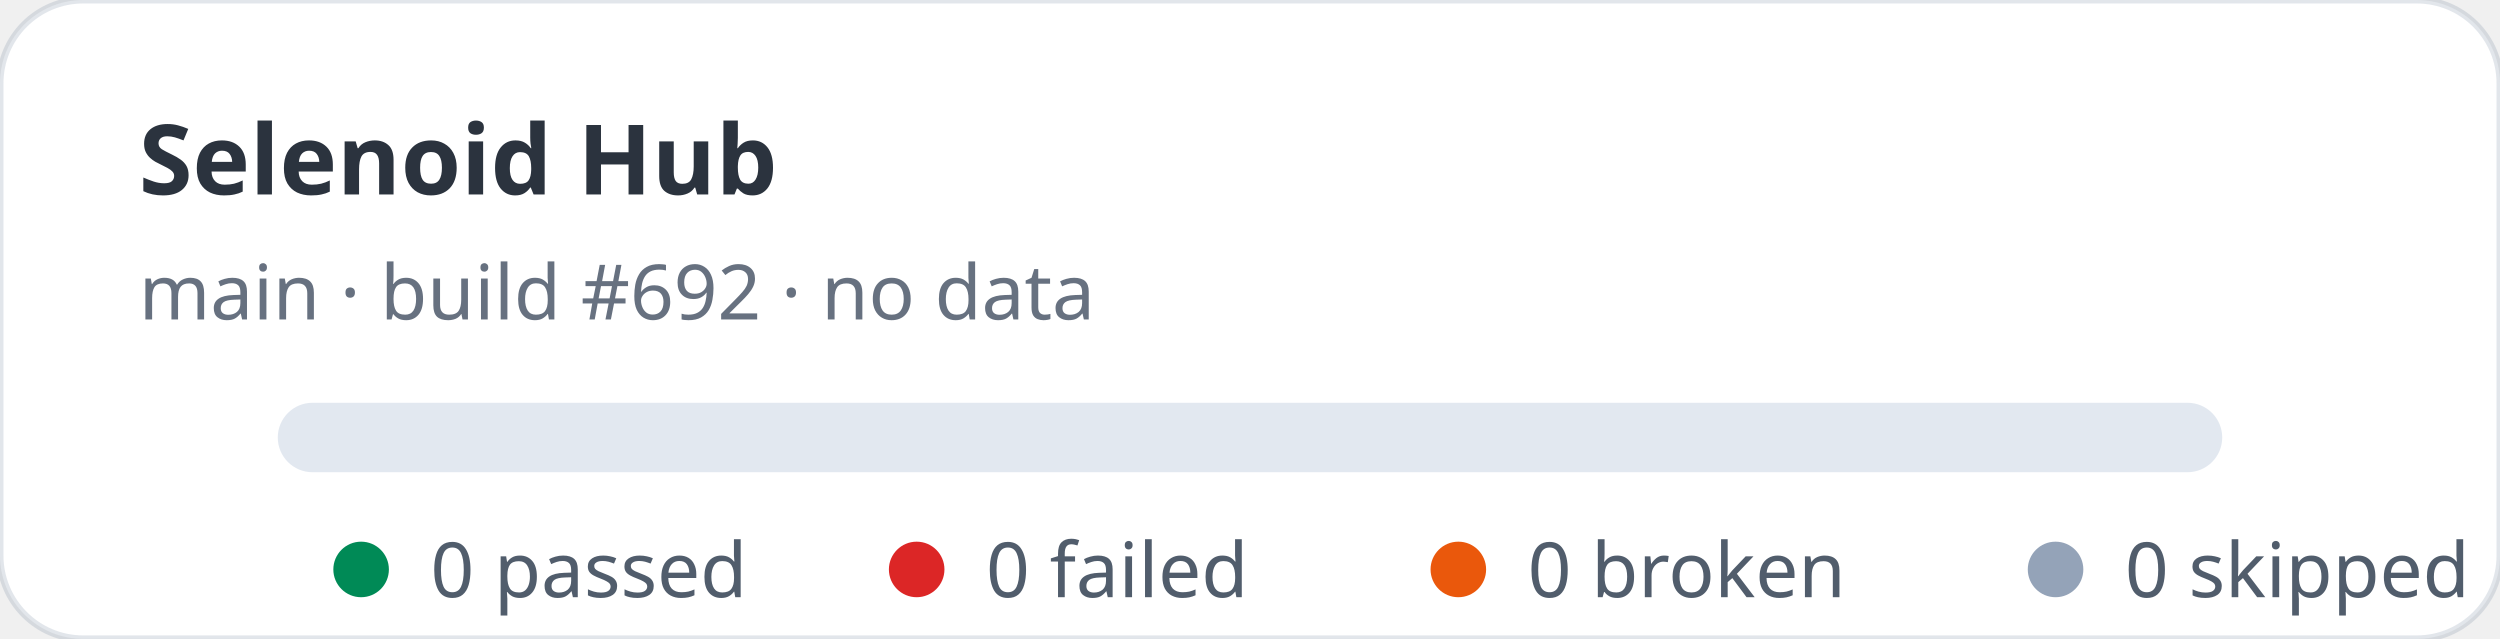
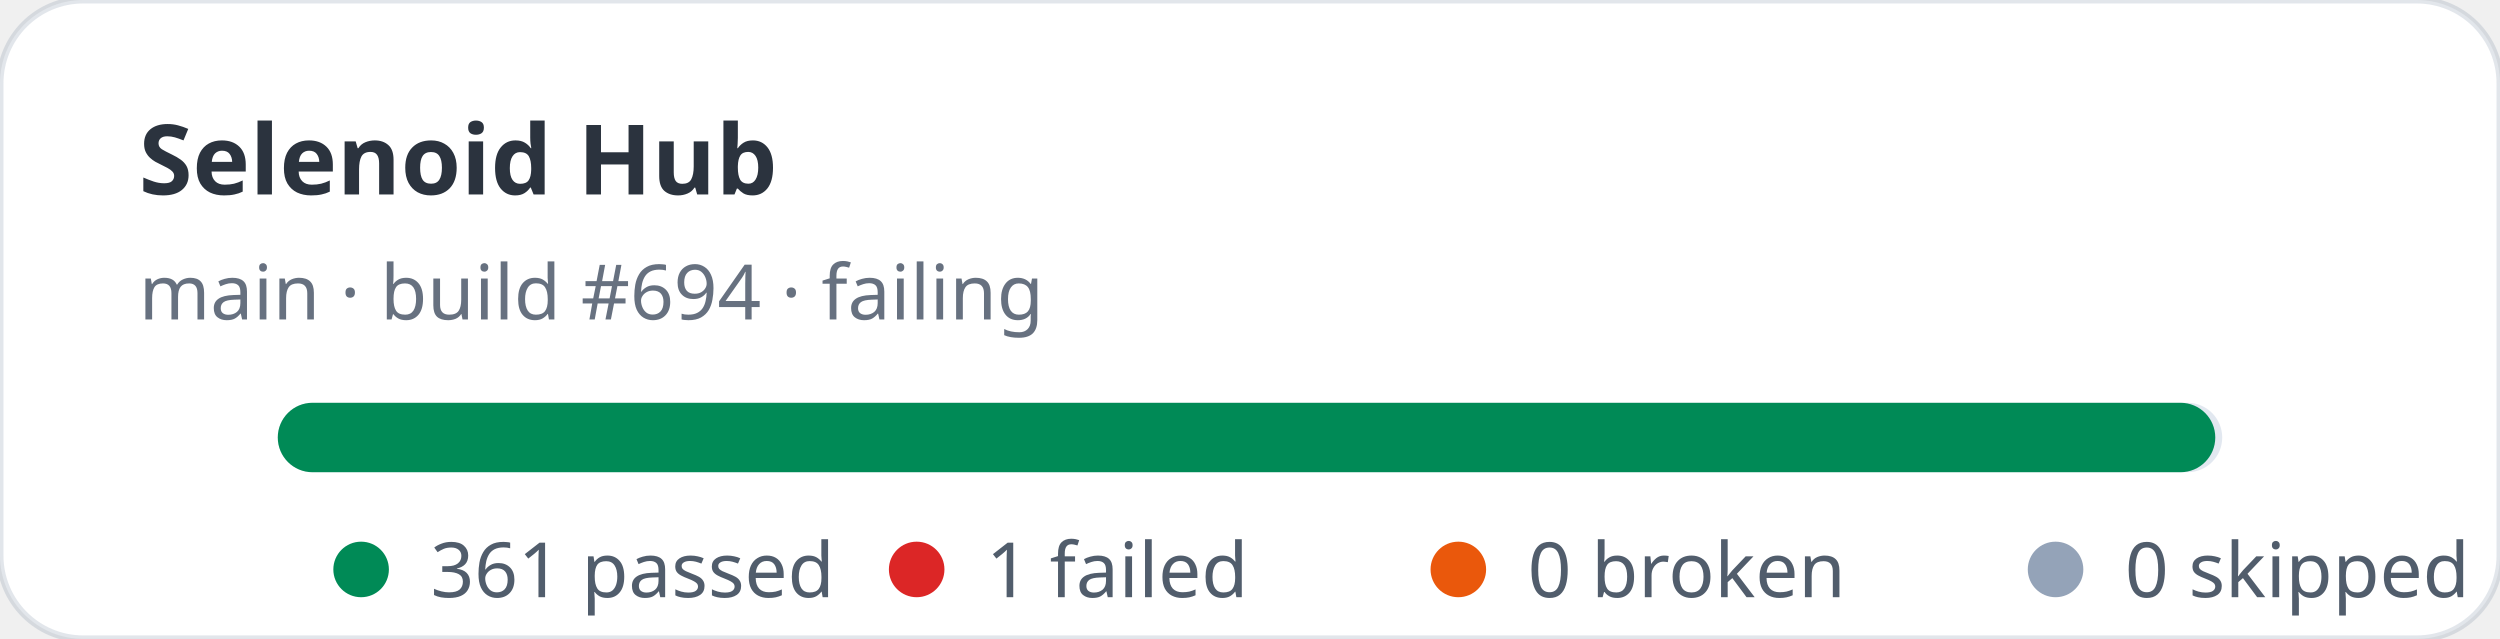
- <svg xmlns="http://www.w3.org/2000/svg" width="360" height="92" viewBox="0 0 360 92" role="img" aria-label="Selenoid Hub stats: 0 passed, 0 failed">
+ <svg xmlns="http://www.w3.org/2000/svg" width="360" height="92" viewBox="0 0 360 92" role="img" aria-label="Selenoid Hub stats: 361 passed, 1 failed">
  <rect width="360" height="92" rx="12" fill="#ffffff" stroke="rgba(11,48,86,0.12)" />
  <text x="20" y="28" fill="rgba(1,10,24,0.83)" font-family="ui-sans-serif,system-ui,sans-serif" font-size="14" font-weight="700">Selenoid Hub</text>
-   <text x="20" y="46" fill="rgba(2,19,44,0.6)" font-family="ui-sans-serif,system-ui,sans-serif" font-size="11">main · build #692 · no data</text>
+   <text x="20" y="46" fill="rgba(2,19,44,0.6)" font-family="ui-sans-serif,system-ui,sans-serif" font-size="11">main · build #694 · failing</text>
  <rect x="40" y="58" width="280" height="10" rx="5" fill="#e2e8f0" />
+   <rect x="40" y="58" width="279" height="10" rx="5" fill="#008a56" />
  <g font-family="ui-sans-serif,system-ui,sans-serif" font-size="11" fill="rgba(1,18,40,0.68)">
    <circle cx="52" cy="82" r="4" fill="#008a56" />
-     <text x="62" y="86">0 passed</text>
+     <text x="62" y="86">361 passed</text>
    <circle cx="132" cy="82" r="4" fill="#dc2626" />
-     <text x="142" y="86">0 failed</text>
+     <text x="142" y="86">1 failed</text>
    <circle cx="210" cy="82" r="4" fill="#ea580c" />
    <text x="220" y="86">0 broken</text>
    <circle cx="296" cy="82" r="4" fill="#94a3b8" />
    <text x="306" y="86">0 skipped</text>
  </g>
</svg>
